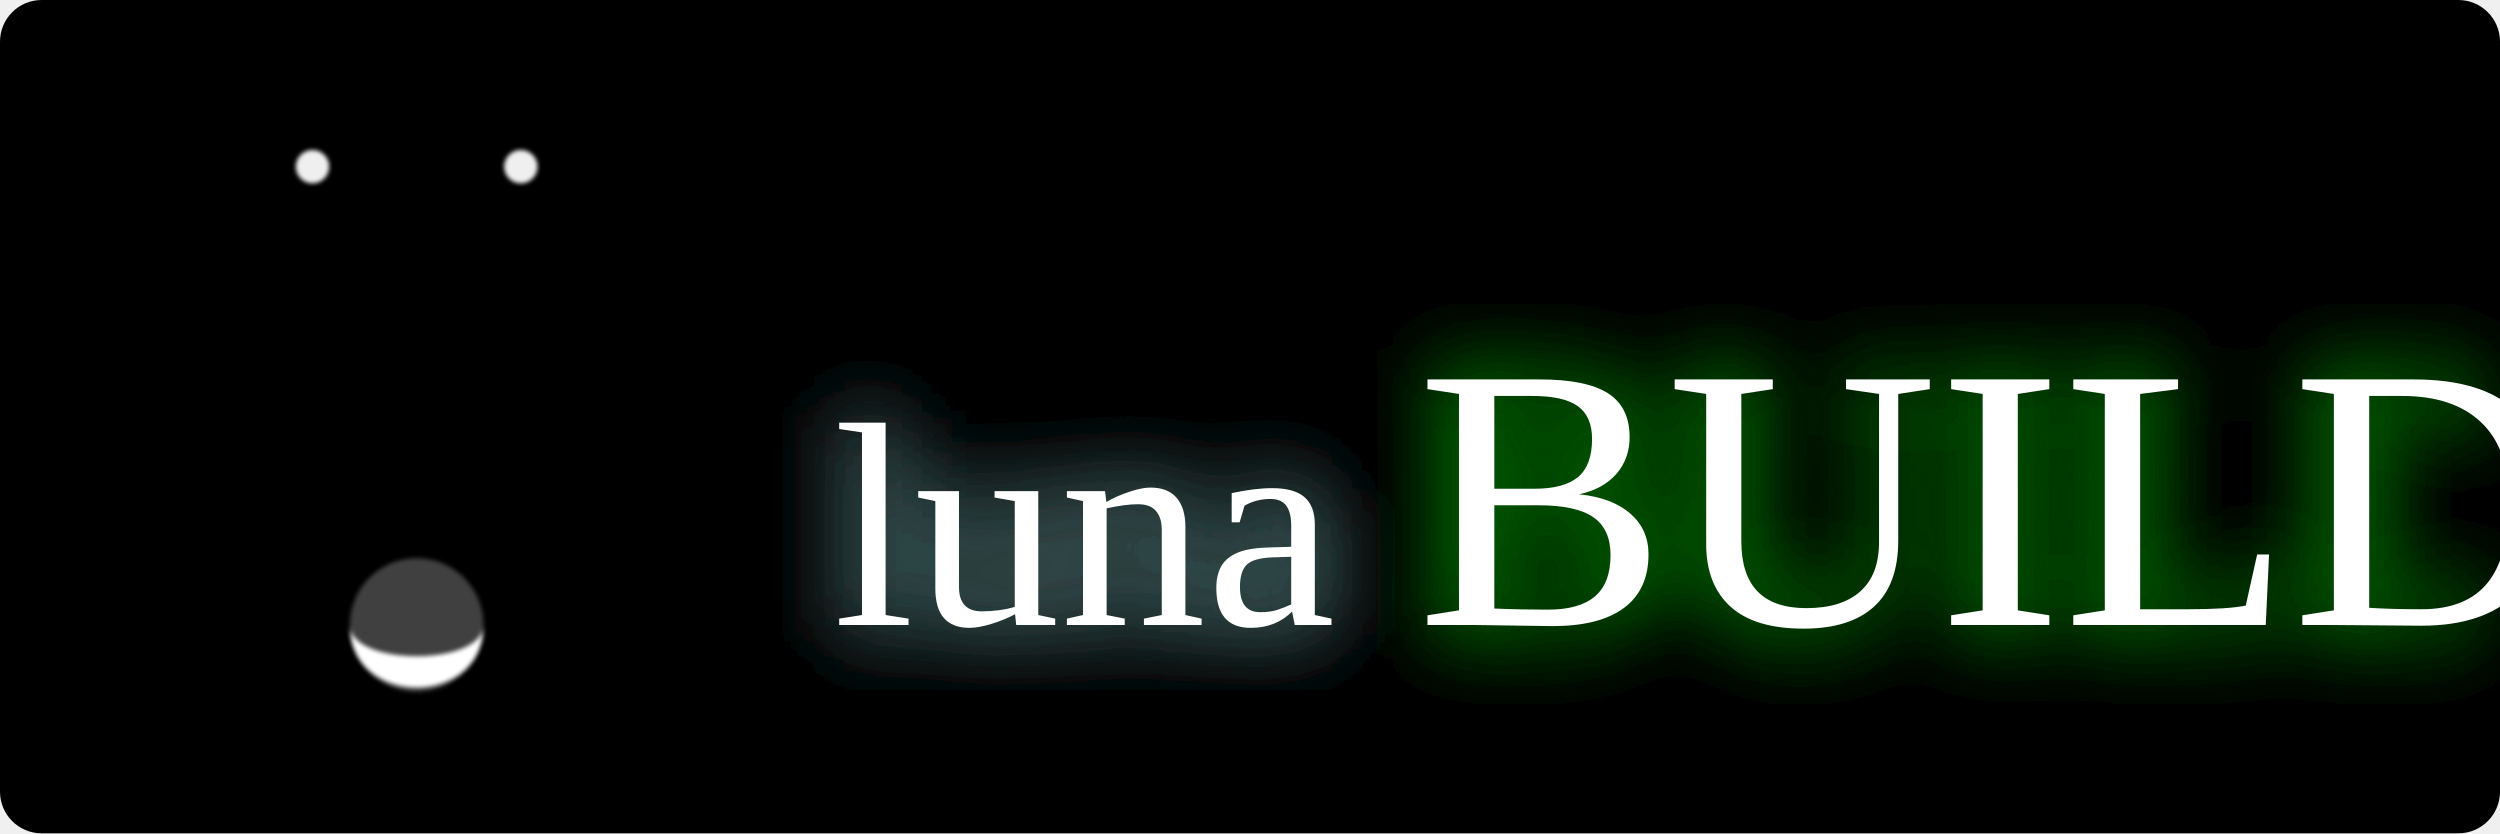
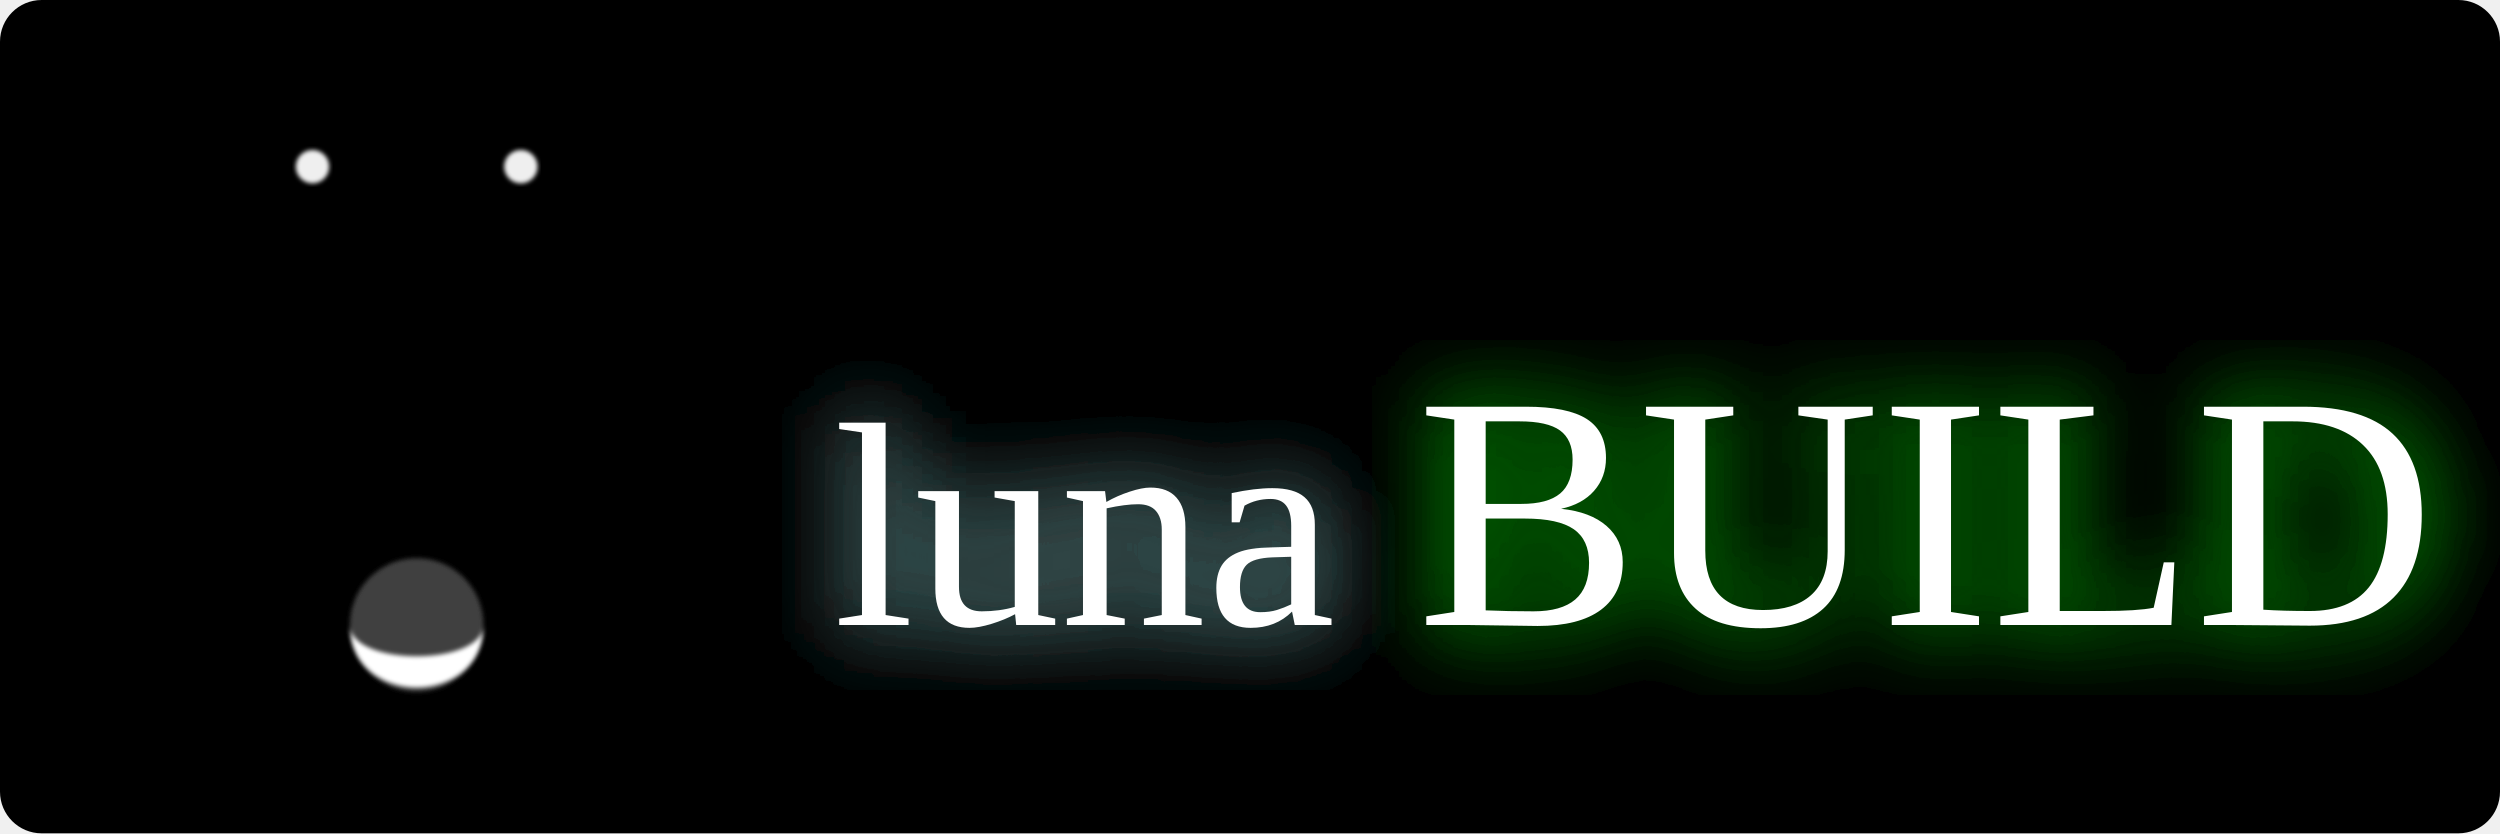
<svg xmlns="http://www.w3.org/2000/svg" width="600" height="200">
  <g>
    <rect id="frame" height="200" width="600" y="0" x="0" fill="black" rx="10" ry="10" />
    <circle fill="#efefef" cx="75" cy="40" r="4" id="re" filter="url(#em_blur)" />
    <circle fill="#efefef" cx="125" cy="40" r="4" id="le" filter="url(#em_blur)" />
    <circle fill="#3f3f3f" cx="100" cy="150" r="16" id="fm" filter="url(#em_blur)" />
    <path id="em" filter="url(#em_blur)" d="M 84 150 C 84 160, 116 160, 116 150 C 116 170, 84 170, 84 150" fill="white" />
    <text style="filter: url(#glow); fill: #406060" x="200" y="150" font-size="70">luna</text>
    <text x="200" y="150" style="fill: white" font-size="70">luna</text>
-     <text style="filter: url(#glow); fill: #006600" x="340" y="150" font-size="90">BUILD</text>
-     <text x="340" y="150" style="fill: white" font-size="90">BUILD</text>
+     <text style="filter: url(#glow); fill: #006600" x="340" y="150" font-size="80">BUILD</text>
+     <text x="340" y="150" style="fill: white" font-size="80">BUILD</text>
  </g>
  <defs>
    <filter id="em_blur">
      <feGaussianBlur stdDeviation="0.5" />
    </filter>
    <filter id="glow" x="-30%" y="-30%" width="160%" height="160%">
      <feGaussianBlur stdDeviation="10 10" result="glow" />
      <feMerge>
        <feMergeNode in="glow" />
        <feMergeNode in="glow" />
        <feMergeNode in="glow" />
      </feMerge>
    </filter>
  </defs>
</svg>
